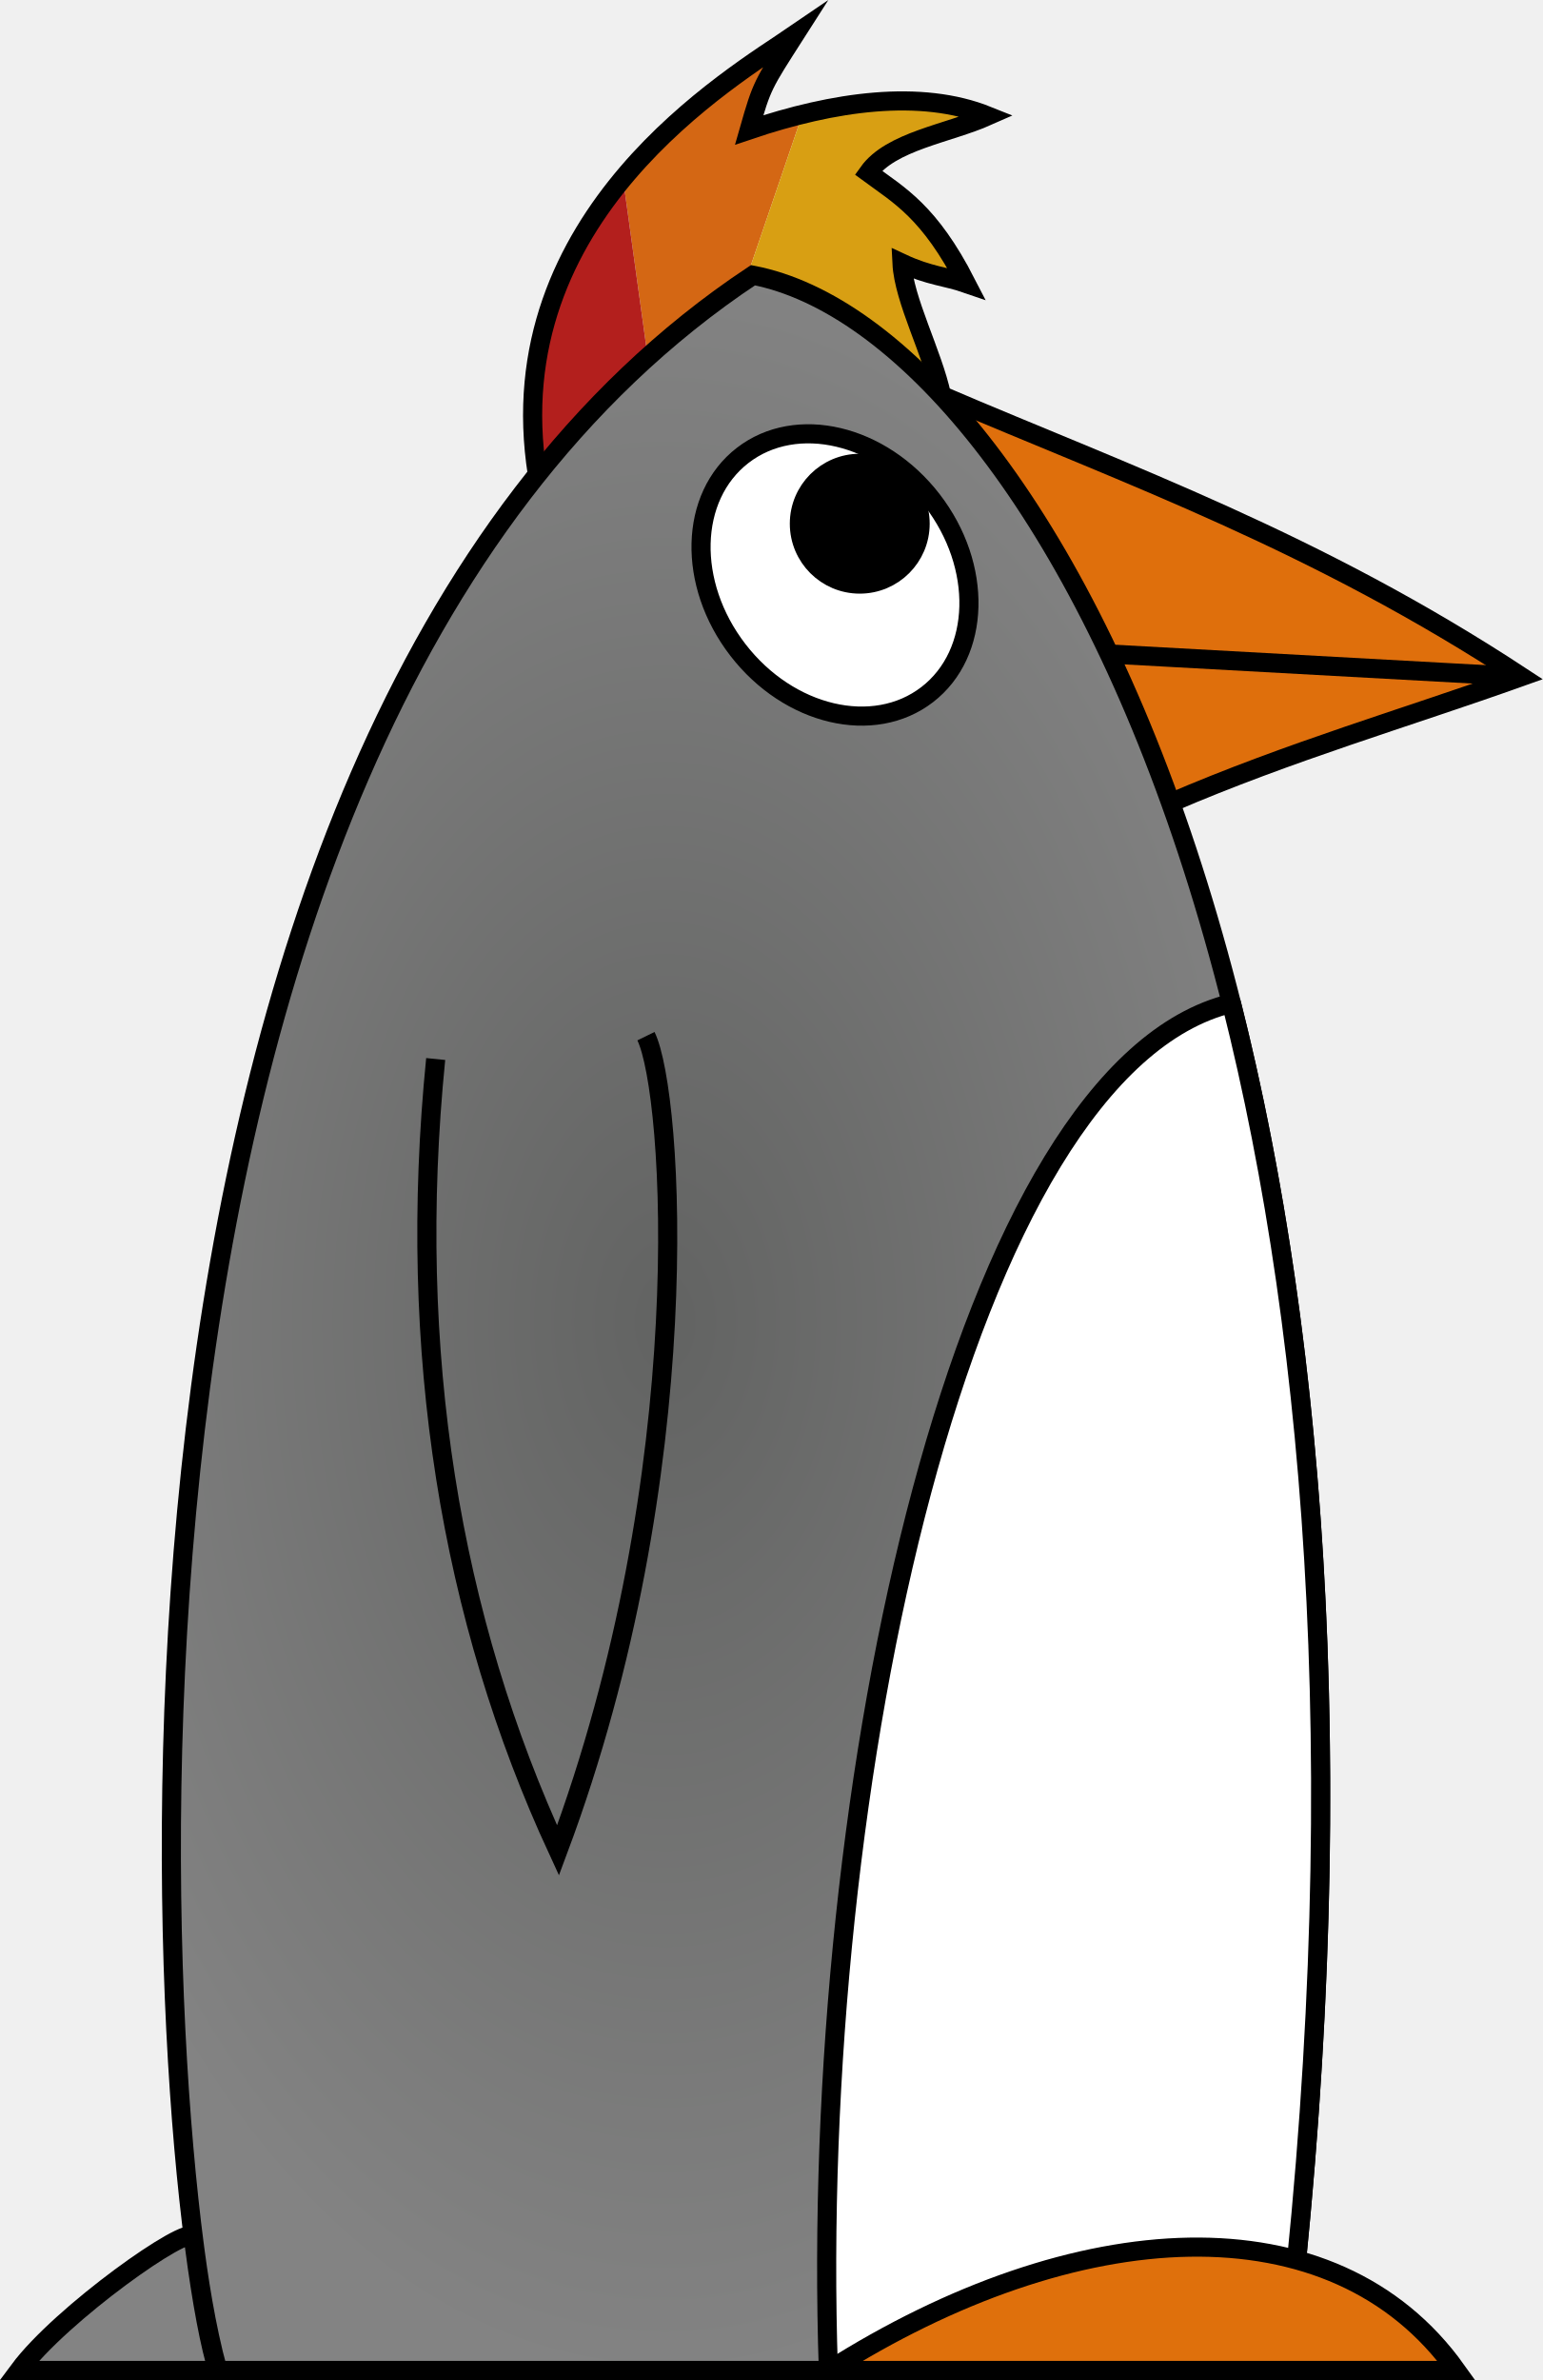
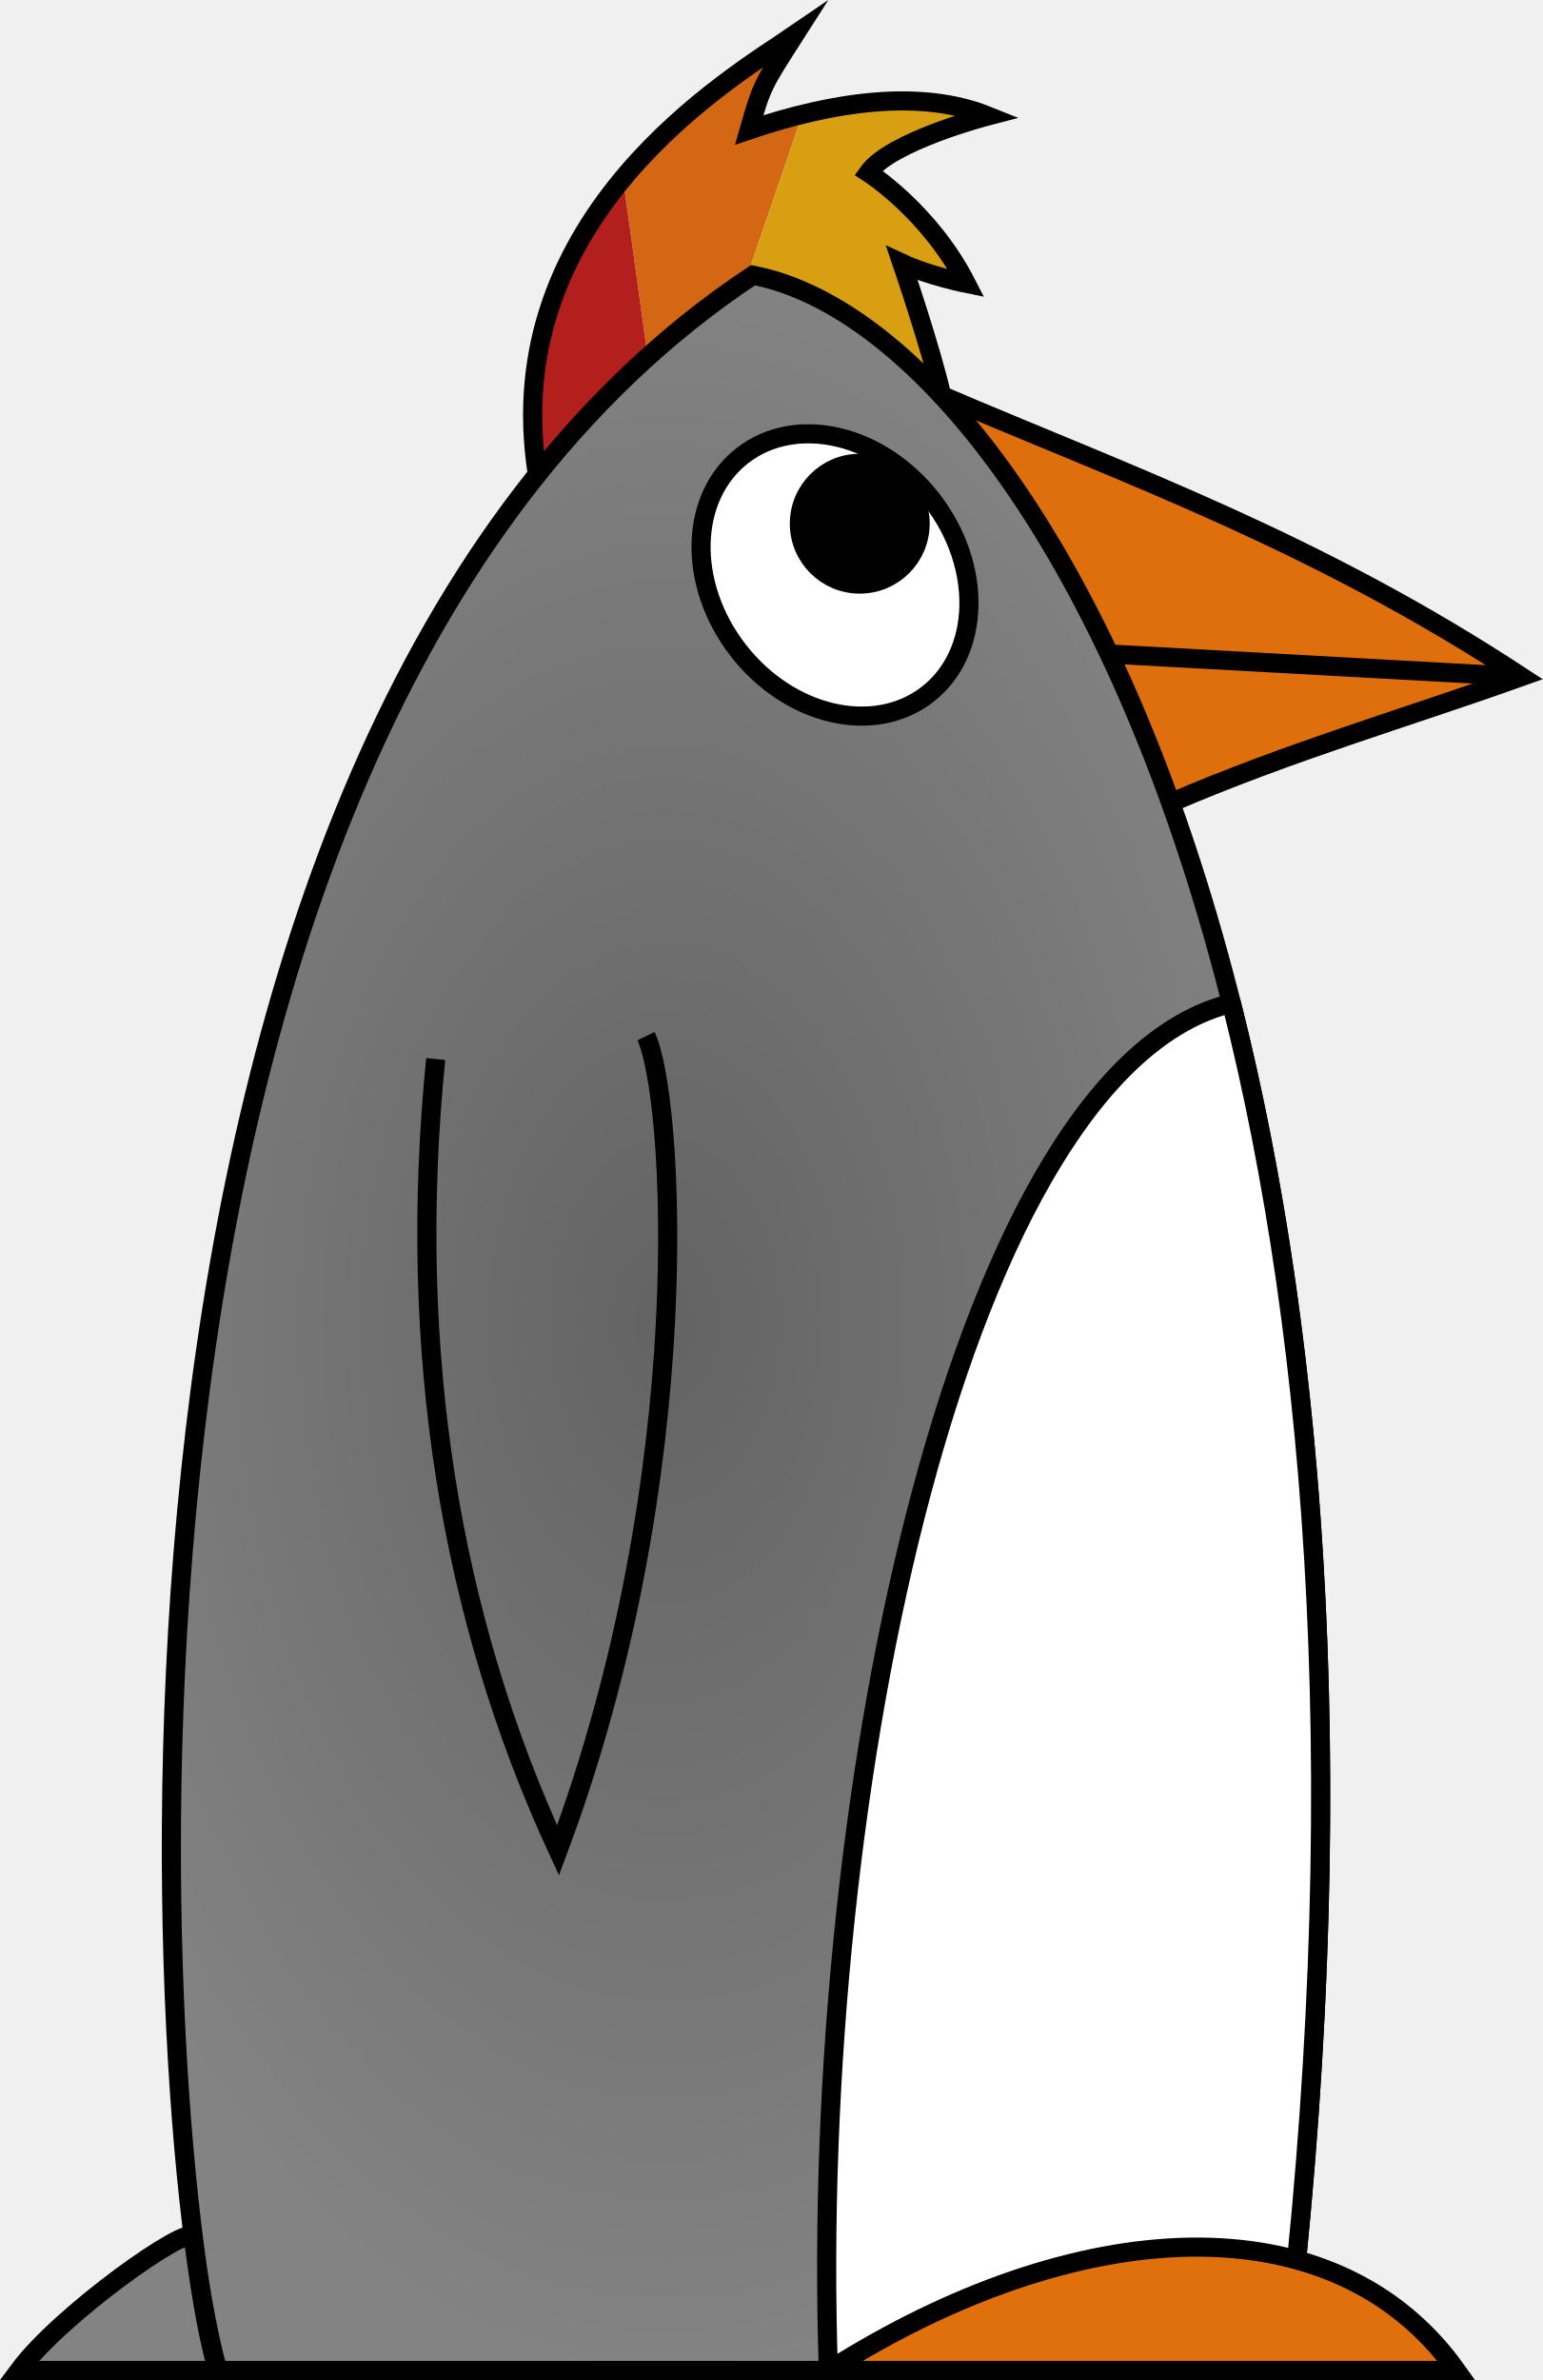
<svg xmlns="http://www.w3.org/2000/svg" xmlns:xlink="http://www.w3.org/1999/xlink" width="113.888mm" height="175.679mm" viewBox="0 0 403.539 622.484" id="svg4794" version="1.1">
  <defs id="defs4796">
    <linearGradient id="linearGradient4873">
      <stop style="stop-color:#626362;stop-opacity:1" offset="0" id="stop5952" />
      <stop style="stop-color:#838383;stop-opacity:1" offset="1" id="stop5954" />
    </linearGradient>
    <radialGradient xlink:href="#linearGradient4873" id="radialGradient4150" cx="349.354" cy="498.459" fx="349.354" fy="498.459" r="173.981" gradientTransform="matrix(1,0,0,1.589683,0,-293.9328)" gradientUnits="userSpaceOnUse" />
  </defs>
  <g id="layer1" transform="translate(-175.3734,-152.5487)">
    <path style="fill:#d46714;fill-rule:evenodd;stroke:none;stroke-width:1px;stroke-linecap:butt;stroke-linejoin:miter;stroke-opacity:1;fill-opacity:1" d="M 207.967 8.984 C 199.645 14.673 179.346 26.96 162.963 46.693 L 169.43 93.387 C 177.722 85.907 186.536 78.991 195.902 72.707 C 195.711 72.668 195.516 72.621 195.326 72.584 L 209.896 29.908 C 205.26 31.049 200.599 32.417 195.967 33.984 C 199.335 22.201 199.535 22.171 207.967 8.984 z M 162.963 46.693 C 161.929 47.939 160.913 49.214 159.914 50.52 L 159.914 50.523 C 160.913 49.218 161.929 47.939 162.963 46.693 z M 217.469 28.26 C 214.972 28.727 212.461 29.28 209.941 29.898 C 212.39 29.306 214.908 28.769 217.469 28.299 L 217.469 28.26 z " id="path4206" transform="translate(175.3734,152.5487)" />
    <path style="fill:#d89f13;fill-opacity:1;fill-rule:evenodd;stroke:none;stroke-width:5;stroke-linecap:square;stroke-linejoin:miter;stroke-miterlimit:10;stroke-dasharray:none;stroke-opacity:1" d="m 195.327,72.584 c 15.525,2.996 34.109,12.248 50.566,29.734 -0.516,-11.348 -8.928,-22.81 -9.754,-33.949 7.089,3.307 11.628,3.466 16.824,5.266 -9.671,-18.851 -17.717,-22.507 -25.822,-28.485 5.896,-8.26 20.8,-10.178 31.256,-14.824 -16.051,-5.871 -33.488,-4.05 -48.5,-0.416" id="path4148" transform="translate(175.3734,152.5487)" />
    <path style="fill:#b31f1d;fill-opacity:1;fill-rule:evenodd;stroke:none;stroke-width:5;stroke-linecap:square;stroke-linejoin:miter;stroke-miterlimit:4;stroke-dasharray:none;stroke-opacity:1" d="m 338.336,199.242 c -15.595,18.784 -27.643,44.312 -22.391,77.396 8.832,-11.025 18.436,-21.303 28.857,-30.703" id="path4172" />
    <path style="fill:#df6f0c;fill-opacity:1;fill-rule:evenodd;stroke:#000000;stroke-width:5;stroke-linecap:butt;stroke-linejoin:miter;stroke-miterlimit:4;stroke-dasharray:none;stroke-opacity:1" d="m 306.195,209.971 c 31.426,-13.502 61.428,-22.156 91.771,-32.986 -53.849,-35.338 -102.396,-52.5 -151.672,-73.547 l 0.033,0.059" id="path4272" transform="translate(175.3734,152.5487)" />
    <path d="m 232.341,772.533 c -3.148,-11.607 -5.072,-24.265 -6.422,-34.947 -1.199,-3.454 -34.586,20.131 -45.577,34.947 z m 1.3e-4,0 c -15.649,-49.541 -46.695,-424.261 140,-548 75.814,14.631 180.732,204.139 139,548 z" style="fill:url(#radialGradient4150);fill-opacity:1;fill-rule:evenodd;stroke:#000000;stroke-width:5;stroke-linecap:butt;stroke-linejoin:miter;stroke-miterlimit:10;stroke-dasharray:none;stroke-opacity:1" id="path3443-0" />
-     <path id="path3443-5-6" d="m 421.669,255.987 c -2.296,-10.873 -9.889,-25.017 -10.358,-34.579 7.089,3.307 11.629,3.466 16.825,5.265 -9.671,-18.851 -17.517,-22.997 -25.622,-28.976 5.896,-8.26 20.8,-10.179 31.256,-14.825 -17.577,-7.074 -40.339,-3.816 -62.429,3.661 3.368,-11.783 3.568,-11.813 12,-25 -16.243,11.104 -78.165,47.266 -67.395,115.107" style="fill:none;fill-opacity:0;fill-rule:evenodd;stroke:#000000;stroke-width:5;stroke-linecap:butt;stroke-linejoin:miter;stroke-miterlimit:10;stroke-dasharray:none;stroke-opacity:1" />
+     <path id="path3443-5-6" d="m 421.669,255.987 c -2.296,-10.873 -10.358,-34.579 -10.358,-34.579 7.089,3.307 16.825,5.265 16.825,5.265 -9.671,-18.851 -25.622,-28.976 -25.622,-28.976 5.896,-8.26 31.256,-14.825 31.256,-14.825 -17.577,-7.074 -40.339,-3.816 -62.429,3.661 3.368,-11.783 3.568,-11.813 12,-25 -16.243,11.104 -78.165,47.266 -67.395,115.107" style="fill:none;fill-opacity:0;fill-rule:evenodd;stroke:#000000;stroke-width:5;stroke-linecap:butt;stroke-linejoin:miter;stroke-miterlimit:10;stroke-dasharray:none;stroke-opacity:1" />
    <path id="path4270" d="m 289.341,429.533 c -7.664,76.552 3.892,146.266 32,207 36.987,-98.833 30.257,-198.116 23,-212.973" style="fill:none;fill-rule:evenodd;stroke:#000000;stroke-width:5;stroke-linecap:butt;stroke-linejoin:miter;stroke-miterlimit:4;stroke-dasharray:none;stroke-opacity:1" />
    <ellipse transform="matrix(0.7917852,-0.6107997,0.6107997,0.7917852,0,0)" cx="126.769" cy="480.381" rx="32.084" ry="39.511" id="path4276" style="opacity:1;fill:#ffffff;fill-opacity:1;stroke:#000000;stroke-width:5;stroke-linecap:butt;stroke-linejoin:miter;stroke-miterlimit:4;stroke-dasharray:none;stroke-dashoffset:0;stroke-opacity:1" />
    <circle r="15.793" cy="289.521" cx="400.266" id="path4284" style="opacity:1;fill:#000000;fill-opacity:1;stroke:#000000;stroke-width:5;stroke-linecap:butt;stroke-linejoin:miter;stroke-miterlimit:4;stroke-dasharray:none;stroke-dashoffset:0;stroke-opacity:1" />
    <path id="path4324" d="m 573.341,329.533 -109,-6" style="fill:none;fill-rule:evenodd;stroke:#000000;stroke-width:5;stroke-linecap:butt;stroke-linejoin:miter;stroke-miterlimit:4;stroke-dasharray:none;stroke-opacity:1" />
    <path id="path3443-4" d="m 497.49,414.962 c 22.539,89.281 31.879,209.023 13.851,357.571 l -119.279,0 C 386.854,618.739 427.376,431.948 497.49,414.962 Z" style="fill:#ffffff;fill-rule:evenodd;stroke:#000000;stroke-width:5;stroke-linecap:butt;stroke-linejoin:round;stroke-miterlimit:4;stroke-dasharray:none;stroke-opacity:1" />
    <path id="path4278" d="m 392.199,772.533 c 64.568,-41.003 132.043,-44.97 164.142,0 z" style="fill:#df700c;fill-opacity:1;fill-rule:evenodd;stroke:#000000;stroke-width:5;stroke-linecap:butt;stroke-linejoin:miter;stroke-miterlimit:4;stroke-dasharray:none;stroke-opacity:1" />
  </g>
</svg>
